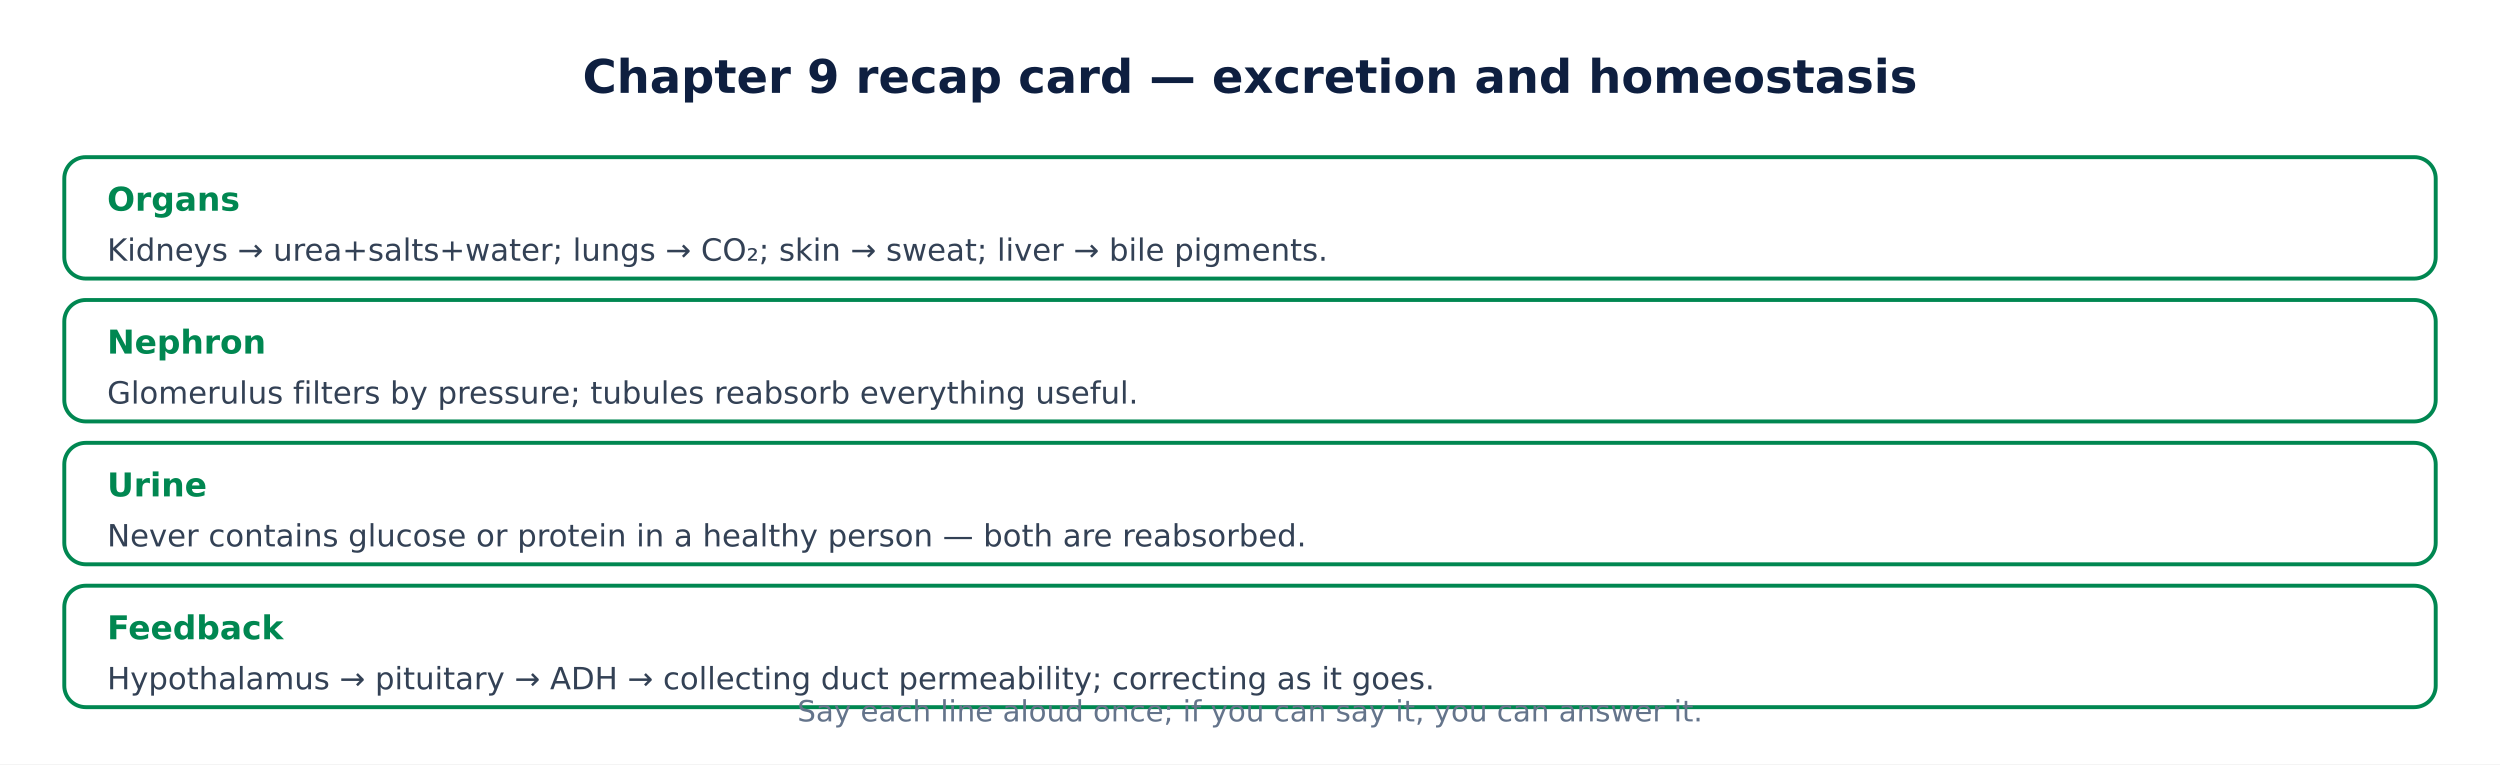
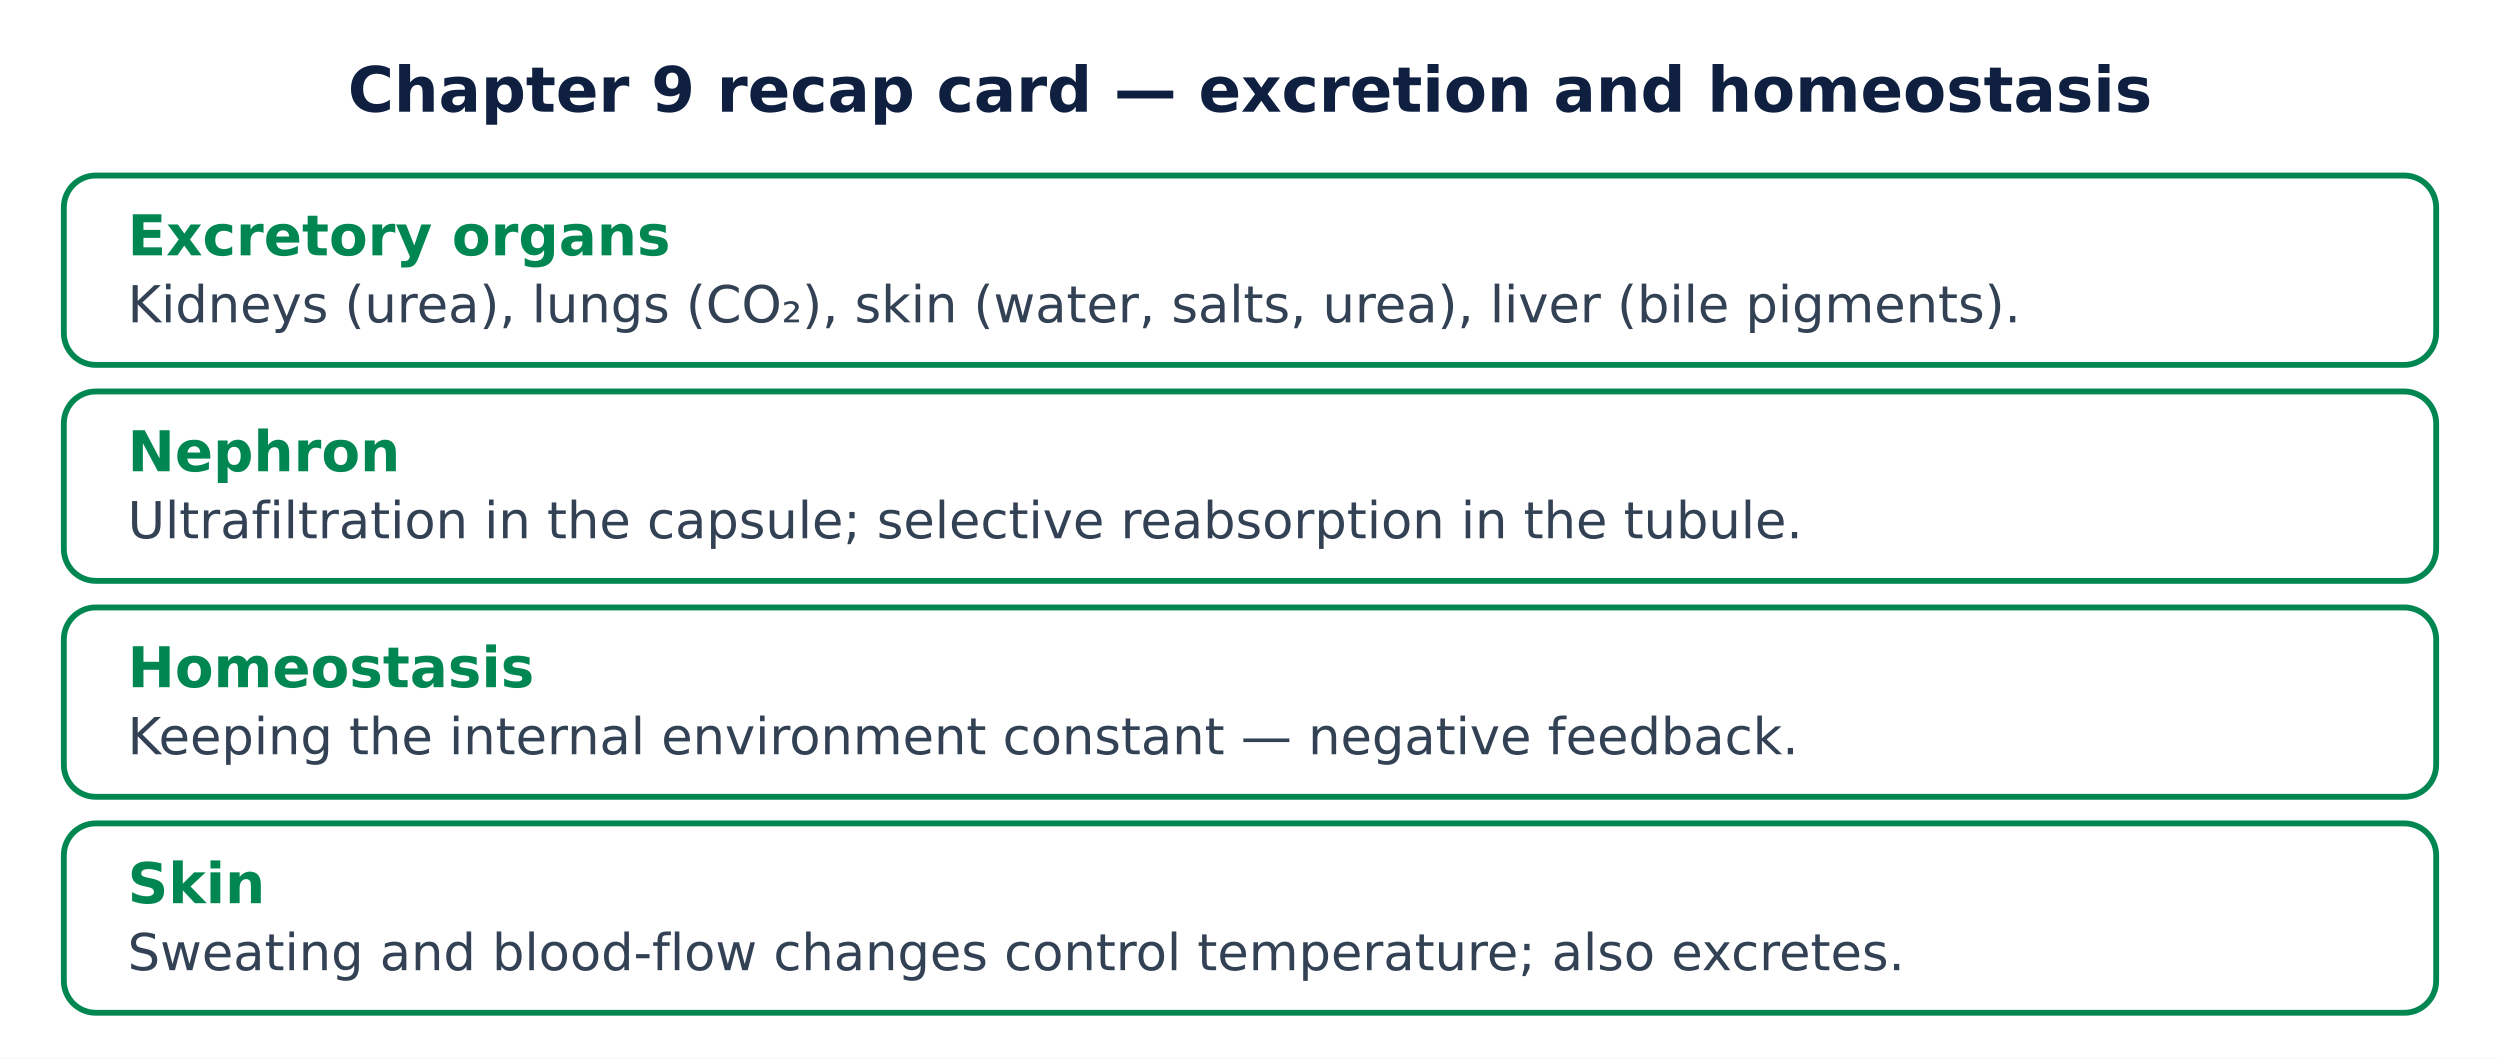
- <svg xmlns="http://www.w3.org/2000/svg" viewBox="0 0 700 214" width="700" height="214">
+ <svg xmlns="http://www.w3.org/2000/svg" viewBox="0 0 470 199" width="470" height="199">
  <defs>
    <marker id="ag" viewBox="0 0 10 10" refX="9" refY="5" markerWidth="7" markerHeight="7" orient="auto-start-reverse">
      <path d="M 0 1 L 10 5 L 0 9 z" fill="#008751" />
    </marker>
    <marker id="an" viewBox="0 0 10 10" refX="9" refY="5" markerWidth="7" markerHeight="7" orient="auto-start-reverse">
      <path d="M 0 1 L 10 5 L 0 9 z" fill="#0E1F40" />
    </marker>
    <marker id="aa" viewBox="0 0 10 10" refX="9" refY="5" markerWidth="7" markerHeight="7" orient="auto-start-reverse">
      <path d="M 0 1 L 10 5 L 0 9 z" fill="#D97706" />
    </marker>
    <marker id="ar" viewBox="0 0 10 10" refX="9" refY="5" markerWidth="7" markerHeight="7" orient="auto-start-reverse">
      <path d="M 0 1 L 10 5 L 0 9 z" fill="#DC2626" />
    </marker>
  </defs>
-   <rect x="0" y="0" width="700" height="214" fill="#FFFFFF" />
-   <text x="350" y="26" font-family="DejaVu Sans" font-size="13" fill="#0E1F40" text-anchor="middle" font-weight="bold">Chapter 9 recap card — excretion and homeostasis</text>
-   <rect x="18" y="44" width="664" height="34" rx="6" fill="#FFFFFF" stroke="#008751" stroke-width="1.1" />
-   <text x="30" y="59" font-family="DejaVu Sans" font-size="9.2" fill="#008751" text-anchor="start" font-weight="bold">Organs</text>
-   <text x="30" y="73" font-family="DejaVu Sans" font-size="8.6" fill="#334155" text-anchor="start" font-weight="normal">Kidneys → urea+salts+water; lungs → CO₂; skin → sweat; liver → bile pigments.</text>
-   <rect x="18" y="84" width="664" height="34" rx="6" fill="#FFFFFF" stroke="#008751" stroke-width="1.1" />
-   <text x="30" y="99" font-family="DejaVu Sans" font-size="9.2" fill="#008751" text-anchor="start" font-weight="bold">Nephron</text>
-   <text x="30" y="113" font-family="DejaVu Sans" font-size="8.6" fill="#334155" text-anchor="start" font-weight="normal">Glomerulus filters by pressure; tubules reabsorb everything useful.</text>
-   <rect x="18" y="124" width="664" height="34" rx="6" fill="#FFFFFF" stroke="#008751" stroke-width="1.1" />
-   <text x="30" y="139" font-family="DejaVu Sans" font-size="9.2" fill="#008751" text-anchor="start" font-weight="bold">Urine</text>
-   <text x="30" y="153" font-family="DejaVu Sans" font-size="8.6" fill="#334155" text-anchor="start" font-weight="normal">Never contains glucose or protein in a healthy person — both are reabsorbed.</text>
-   <rect x="18" y="164" width="664" height="34" rx="6" fill="#FFFFFF" stroke="#008751" stroke-width="1.1" />
-   <text x="30" y="179" font-family="DejaVu Sans" font-size="9.2" fill="#008751" text-anchor="start" font-weight="bold">Feedback</text>
-   <text x="30" y="193" font-family="DejaVu Sans" font-size="8.6" fill="#334155" text-anchor="start" font-weight="normal">Hypothalamus → pituitary → ADH → collecting duct permeability; correcting as it goes.</text>
-   <text x="350" y="202" font-family="DejaVu Sans" font-size="8.2" fill="#64748B" text-anchor="middle" font-weight="normal">Say each line aloud once; if you can say it, you can answer it.</text>
+   <rect x="0" y="0" width="470" height="199" fill="#FFFFFF" />
+   <text x="235.0" y="21" font-family="DejaVu Sans" font-size="11.8" fill="#0E1F40" text-anchor="middle" font-weight="bold">Chapter 9 recap card — excretion and homeostasis</text>
+   <rect x="12" y="33" width="446" height="35.6" rx="6" fill="#FFFFFF" stroke="#008751" stroke-width="1.1" />
+   <text x="24" y="48" font-family="DejaVu Sans" font-size="10.6" fill="#008751" text-anchor="start" font-weight="bold">Excretory organs</text>
+   <text x="24" y="60.6" font-family="DejaVu Sans" font-size="9.6" fill="#334155" text-anchor="start" font-weight="normal">Kidneys (urea), lungs (CO₂), skin (water, salts, urea), liver (bile pigments).</text>
+   <rect x="12" y="73.6" width="446" height="35.6" rx="6" fill="#FFFFFF" stroke="#008751" stroke-width="1.1" />
+   <text x="24" y="88.6" font-family="DejaVu Sans" font-size="10.6" fill="#008751" text-anchor="start" font-weight="bold">Nephron</text>
+   <text x="24" y="101.2" font-family="DejaVu Sans" font-size="9.6" fill="#334155" text-anchor="start" font-weight="normal">Ultrafiltration in the capsule; selective reabsorption in the tubule.</text>
+   <rect x="12" y="114.2" width="446" height="35.6" rx="6" fill="#FFFFFF" stroke="#008751" stroke-width="1.1" />
+   <text x="24" y="129.2" font-family="DejaVu Sans" font-size="10.6" fill="#008751" text-anchor="start" font-weight="bold">Homeostasis</text>
+   <text x="24" y="141.8" font-family="DejaVu Sans" font-size="9.6" fill="#334155" text-anchor="start" font-weight="normal">Keeping the internal environment constant — negative feedback.</text>
+   <rect x="12" y="154.8" width="446" height="35.6" rx="6" fill="#FFFFFF" stroke="#008751" stroke-width="1.1" />
+   <text x="24" y="169.8" font-family="DejaVu Sans" font-size="10.6" fill="#008751" text-anchor="start" font-weight="bold">Skin</text>
+   <text x="24" y="182.4" font-family="DejaVu Sans" font-size="9.6" fill="#334155" text-anchor="start" font-weight="normal">Sweating and blood-flow changes control temperature; also excretes.</text>
</svg>
